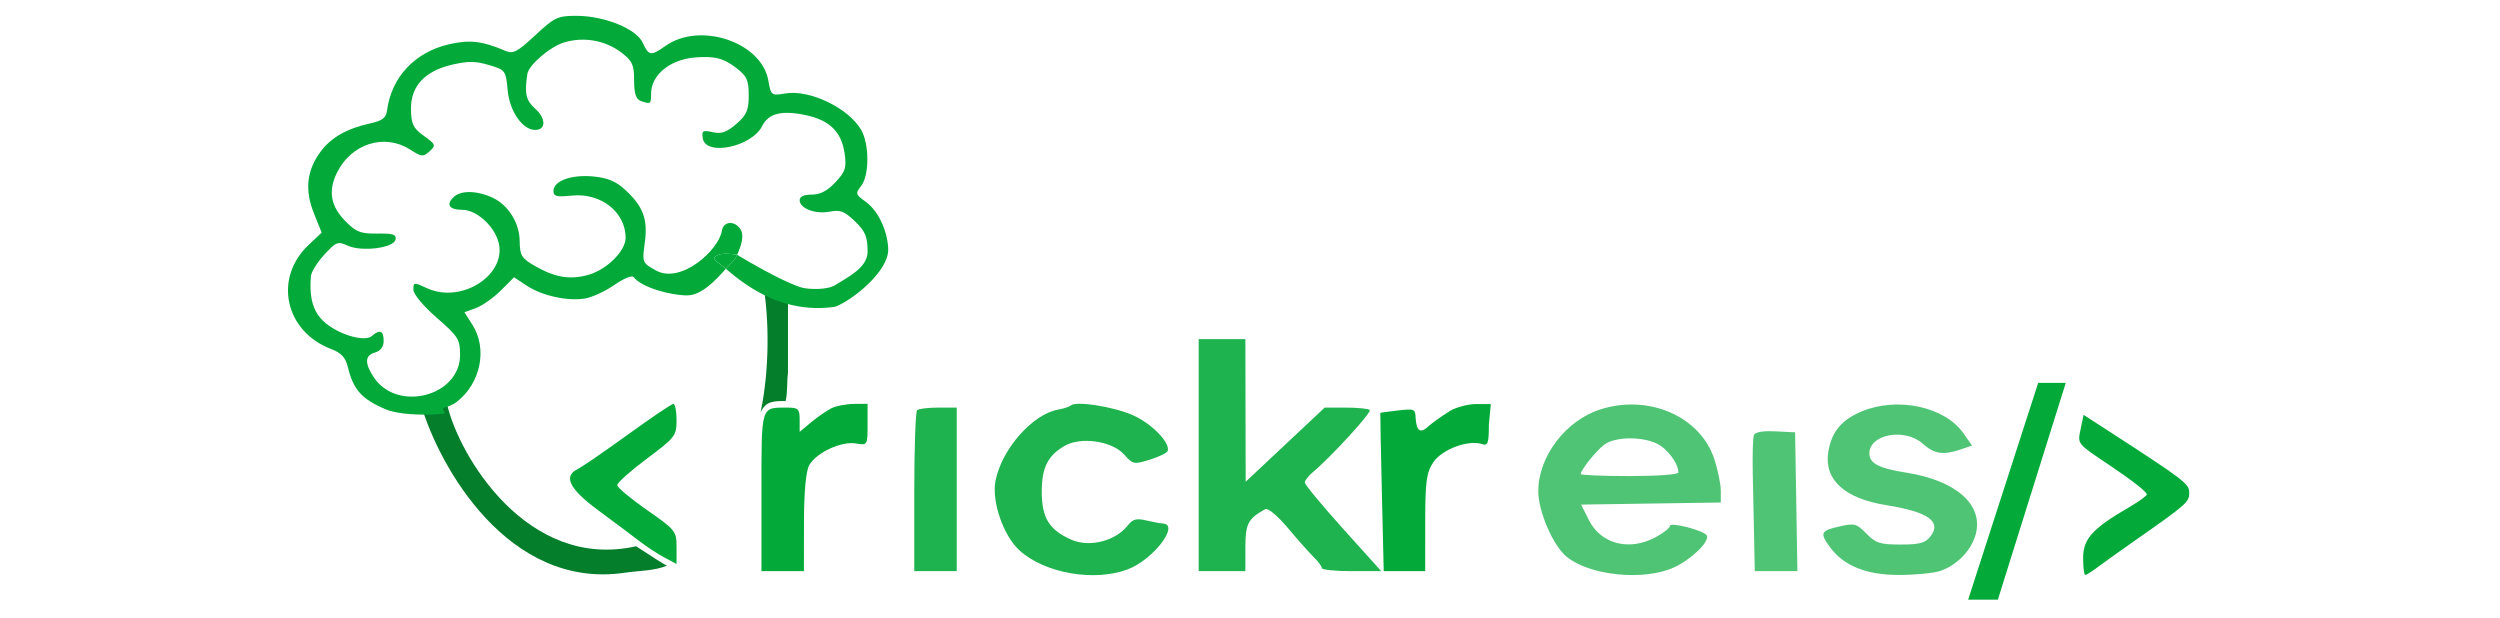
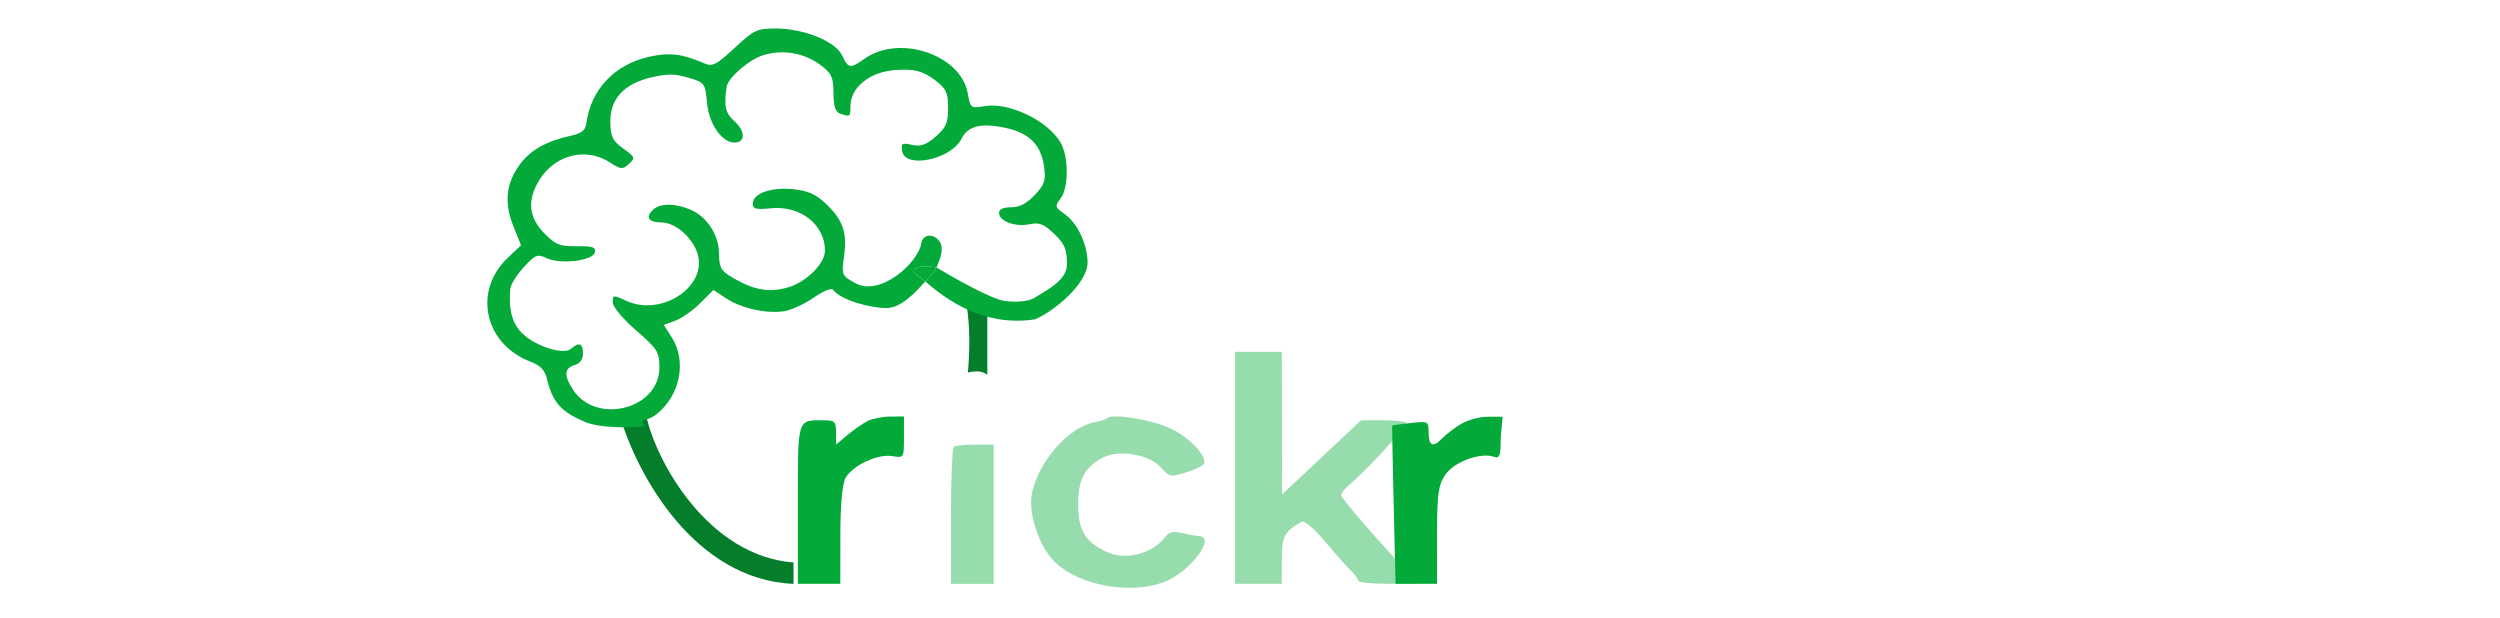
- <svg xmlns="http://www.w3.org/2000/svg" viewBox="0 0 1580 390" id="logo_rickreis" width="1580px" height="390px">
+ <svg xmlns="http://www.w3.org/2000/svg" viewBox="0 0 1580 390" id="vector" width="1580px" height="390px">
  <g id="cachos">
-     <path id="path" d="M 394.747 361.985 C 321.323 372.76 277.473 295.052 266 255.463 L 282.571 255.463 C 289.76 287.551 333.067 360.756 402 345.231 C 405.528 347.541 410.971 351.076 415.211 353.762 C 416.526 354.595 417.726 355.346 418.716 355.953 L 421.5 357.5 C 421.5 357.511 421.49 357.516 421.469 357.513 C 413.726 360.801 404.005 360.627 394.747 361.985 Z M 498 185.673 L 498 235.873 C 497.211 240.571 497.929 247.662 496.5 253.5 C 485.793 253 483.256 255.602 480.707 260.5 C 486.501 232.854 485.913 202.037 482.703 182 L 498 185.673 Z" fill="#057e2c" stroke-width="1" />
-     <path id="path_1" d="M 458.743 169.86 C 462.064 166.062 463.974 165.128 465.851 161.042 C 458.728 159.872 453.967 160.04 451.604 162.648 C 450.819 164.64 453.508 165.331 458.743 169.86 Z" fill="#03aa39" stroke-width="1" />
-     <path id="path_2" d="M 338.267 22.284 C 338.267 22.284 338.267 22.284 338.267 22.284 C 350.519 10.894 352.408 10 364.22 10 C 382.004 10 402.115 18.157 406.219 27.034 C 410.08 35.388 411.298 35.553 420.61 28.991 C 442.469 13.584 481.244 26.597 485.563 50.787 C 487.28 60.41 487.468 60.554 496.394 59.054 C 511.755 56.472 536.311 68.3 544.29 82.122 C 549.475 91.11 549.47 110.818 544.276 117.46 C 540.555 122.219 540.746 122.974 546.704 127.174 C 556.427 134.027 561.333 148.599 561.344 157.866 C 561.36 171.26 539.86 189.058 528.018 193.842 C 495.846 198.634 472.55 181.804 458.743 169.86 C 462.064 166.062 463.974 165.128 465.851 161.042 C 489.996 175.466 503.71 181.313 508.109 182.067 C 512.354 182.793 522.838 183.372 528.018 180.067 C 535.216 175.475 548.311 169.326 548.311 159.134 C 548.311 149.578 546.9 146.179 540.316 139.864 C 533.628 133.448 531.026 132.45 524.378 133.76 C 515.337 135.539 505.386 131.739 505.386 126.505 C 505.386 124.234 508.107 122.984 513.046 122.984 C 518.398 122.984 522.908 120.63 528.018 115.171 C 534.353 108.404 535.122 105.928 533.754 96.678 C 531.801 83.466 524.421 76.124 509.861 72.906 C 494.368 69.482 485.713 71.528 481.751 79.555 C 475.197 92.82 445.976 98.945 444.154 87.435 C 443.384 82.584 444.117 82.122 450.365 83.528 C 455.913 84.776 459.148 83.658 465.319 78.362 C 471.854 72.752 473.193 69.67 473.193 60.246 C 473.193 50.516 472.01 47.999 464.938 42.667 C 457.085 36.746 451.754 35.397 439.658 36.282 C 423.593 37.453 411.488 47.299 411.488 59.196 C 411.488 65.826 411.266 65.985 405.001 63.831 C 401.946 62.78 400.757 59.136 400.757 50.823 C 400.757 40.917 399.601 38.402 392.631 33.147 C 382.482 25.496 369.079 23.104 356.754 26.75 C 347.635 29.445 334.138 40.994 333.266 46.845 C 331.404 59.364 332.357 63.441 338.42 68.874 C 345.156 74.913 345.073 82.117 338.264 82.117 C 330.259 82.117 322.084 70.41 320.861 57.189 C 319.691 44.544 319.417 44.172 309.024 41.097 C 300.53 38.585 295.86 38.537 285.856 40.849 C 268.415 44.881 259.516 54.506 259.741 69.098 C 259.883 78.418 261.179 81.076 267.924 85.896 C 275.377 91.221 275.629 91.901 271.508 95.594 C 267.387 99.286 266.513 99.204 259.054 94.447 C 243.009 84.209 222.158 90.754 213.103 108.87 C 207.199 120.69 208.886 130.337 218.555 140.039 C 225.192 146.703 227.99 147.763 238.547 147.619 C 248.597 147.484 250.665 148.177 249.965 151.446 C 248.817 156.797 228.419 159.302 219.553 155.179 C 213.568 152.398 212.406 152.857 204.958 160.956 C 200.508 165.795 196.69 171.942 196.475 174.615 C 196.258 177.319 196.18 179.826 196.246 182.157 C 196.313 184.487 196.524 186.641 196.886 188.638 C 197.248 190.636 197.761 192.478 198.43 194.184 C 199.099 195.891 199.924 197.462 200.912 198.919 C 201.899 200.376 203.049 201.718 204.366 202.967 C 213.018 211.166 230.418 216.479 235.046 212.332 C 239.931 207.955 242.472 208.996 242.472 215.373 C 242.472 219.109 240.535 221.77 237.106 222.746 C 230.568 224.604 230.292 229.424 236.208 238.395 C 250.95 260.757 290.762 250.48 290.762 224.316 C 290.762 214.491 289.544 212.551 276.007 200.803 C 267.578 193.486 261.252 185.887 261.252 183.074 C 261.252 178.324 261.552 178.288 269.705 182.067 C 292.525 192.642 322.13 172.331 314.519 151.321 C 310.908 141.347 300.437 132.599 292.112 132.599 C 283.717 132.599 281.598 129.135 287.017 124.277 C 291.656 120.123 301.985 120.476 311.669 125.121 C 321.354 129.765 328.314 141.006 328.434 152.201 C 328.536 161.528 329.588 163.242 338.235 168.192 C 350.989 175.487 360.614 177.007 372.26 173.562 C 383.775 170.158 395.392 158.487 395.392 150.326 C 395.392 134.068 379.775 121.767 361.484 123.616 C 351.724 124.602 349.784 124.116 349.784 120.69 C 349.784 114.277 361.269 110.144 375.182 111.548 C 384.422 112.483 389.5 114.678 395.561 120.359 C 406.646 130.753 409.53 138.785 407.488 153.569 C 405.793 165.855 405.946 166.228 414.657 170.987 C 430.413 179.596 454.279 158.086 456.224 145.821 C 457.182 139.768 464.063 139.275 467.827 144.619 C 470.452 148.348 468.832 154.553 465.851 161.042 C 458.728 159.872 453.967 160.04 451.604 162.648 C 450.819 164.64 453.508 165.331 458.743 169.86 C 452.083 177.476 443.124 186.687 434.292 186.687 C 423.843 186.687 405.492 181.721 400.376 175.062 C 399.429 173.829 393.997 176.081 388.304 180.067 C 382.611 184.05 374.256 187.913 369.741 188.651 C 358.597 190.469 342.557 186.932 332.882 180.524 C 330.219 178.76 327.556 176.997 324.893 175.233 C 322.111 178.017 319.329 180.8 316.547 183.584 C 311.956 188.175 304.901 193.156 300.868 194.649 C 298.423 195.554 295.979 196.46 293.534 197.365 C 295.211 199.993 296.887 202.62 298.564 205.248 C 308.246 220.429 303.793 242.309 288.64 253.99 C 282.075 259.047 277.542 255.845 281.373 261.208 C 276.361 262.336 254.062 263.045 243.733 258.668 C 228.535 252.223 223.274 246.309 219.765 231.708 C 218.38 225.946 215.606 222.984 209.382 220.626 C 180.078 209.527 172.725 175.862 195.005 154.833 C 197.766 152.228 200.526 149.623 203.287 147.018 C 201.659 142.962 200.032 138.905 198.404 134.849 C 192.516 120.171 193.806 107.866 202.479 96.01 C 209.141 86.903 219.231 81.172 234.424 77.867 C 241.608 76.302 243.993 74.444 244.578 69.956 C 247.347 48.729 262.22 32.88 284.037 27.919 C 296.941 24.981 304.987 25.936 319.307 32.099 C 324.297 34.246 326.784 32.957 338.267 22.284" fill="#03aa39" stroke-width="1" />
+     <path id="path_1" d="M 611 193.673 L 624 199 L 624 237 C 620.8 233.8 614.46 234.667 611.689 235.5 C 613.077 219.974 612.906 205.571 611 193.673 Z M 392 263.463 L 408.571 263.463 C 414.847 291.476 447.15 351.208 501.5 355.5 L 501.5 369 C 438.848 366.413 402.502 299.703 392 263.463 Z" fill="#057e2c" stroke-width="1" />
+     <path id="path_2" d="M 584.743 177.86 C 588.064 174.062 589.974 173.128 591.851 169.042 C 584.728 167.872 579.967 168.04 577.604 170.648 C 576.819 172.64 579.508 173.331 584.743 177.86 Z" fill="#03aa39" stroke-width="1" />
+     <path id="path_3" d="M 464.267 30.284 C 452.784 40.957 450.297 42.246 445.307 40.099 C 430.987 33.935 422.941 32.981 410.037 35.919 C 388.22 40.88 373.347 56.729 370.578 77.956 C 369.993 82.444 367.608 84.302 360.424 85.867 C 345.231 89.172 335.141 94.903 328.479 104.009 C 319.806 115.866 318.516 128.171 324.404 142.849 C 326.032 146.905 327.659 150.962 329.287 155.018 C 326.526 157.623 323.766 160.228 321.005 162.833 C 315.435 168.09 311.717 174.137 309.731 180.424 C 307.745 186.711 307.491 193.237 308.849 199.453 C 310.208 205.669 313.178 211.575 317.64 216.621 C 322.102 221.666 328.056 225.851 335.382 228.626 C 341.606 230.984 344.38 233.946 345.765 239.708 C 349.274 254.309 354.535 260.223 369.733 266.668 C 380.062 271.045 402.361 270.336 407.373 269.208 C 403.542 263.845 408.075 267.047 414.64 261.99 C 429.793 250.309 434.246 228.429 424.564 213.248 C 422.887 210.62 421.211 207.993 419.534 205.365 C 421.979 204.46 424.423 203.554 426.868 202.649 C 430.901 201.156 437.956 196.175 442.547 191.584 C 445.329 188.8 448.111 186.017 450.893 183.233 C 453.556 184.997 456.219 186.76 458.882 188.524 C 468.557 194.932 484.597 198.469 495.741 196.651 C 500.256 195.913 508.611 192.05 514.304 188.067 C 519.997 184.081 525.429 181.829 526.376 183.062 C 531.492 189.721 549.843 194.687 560.292 194.687 C 569.124 194.687 578.083 185.476 584.743 177.86 C 579.508 173.331 576.819 172.64 577.604 170.648 C 579.967 168.04 584.728 167.872 591.851 169.042 C 594.832 162.553 596.452 156.348 593.827 152.619 C 590.063 147.275 583.182 147.768 582.224 153.821 C 580.279 166.086 556.413 187.596 540.657 178.987 C 531.946 174.228 531.793 173.855 533.488 161.569 C 535.53 146.785 532.646 138.753 521.561 128.359 C 515.5 122.678 510.422 120.483 501.182 119.548 C 487.269 118.144 475.784 122.277 475.784 128.69 C 475.784 132.116 477.724 132.602 487.484 131.616 C 505.775 129.767 521.392 142.068 521.392 158.326 C 521.392 166.487 509.775 178.158 498.26 181.562 C 492.437 183.285 487.119 183.766 481.663 182.905 C 476.207 182.043 470.612 179.839 464.235 176.192 C 455.588 171.242 454.536 169.528 454.434 160.201 C 454.314 149.006 447.354 137.765 437.669 133.121 C 427.985 128.476 417.656 128.123 413.017 132.277 C 407.598 137.135 409.717 140.599 418.112 140.599 C 426.437 140.599 436.908 149.347 440.519 159.321 C 448.13 180.331 418.525 200.642 395.705 190.067 C 387.552 186.288 387.252 186.324 387.252 191.074 C 387.252 193.887 393.578 201.486 402.007 208.803 C 415.544 220.551 416.762 222.491 416.762 232.316 C 416.762 258.48 376.95 268.757 362.208 246.395 C 356.292 237.424 356.568 232.604 363.106 230.746 C 366.535 229.77 368.472 227.109 368.472 223.373 C 368.472 216.996 365.931 215.955 361.046 220.332 C 356.418 224.479 339.018 219.166 330.366 210.967 C 323.779 204.724 321.389 196.137 322.475 182.615 C 322.69 179.942 326.508 173.795 330.958 168.956 C 338.406 160.857 339.568 160.398 345.553 163.179 C 354.419 167.302 374.817 164.797 375.965 159.446 C 376.665 156.177 374.597 155.484 364.547 155.619 C 353.99 155.763 351.192 154.703 344.555 148.039 C 334.886 138.337 333.199 128.69 339.103 116.87 C 348.158 98.754 369.009 92.209 385.054 102.447 C 392.513 107.204 393.387 107.286 397.508 103.594 C 401.629 99.901 401.377 99.221 393.924 93.896 C 387.179 89.076 385.883 86.418 385.741 77.098 C 385.516 62.506 394.415 52.881 411.856 48.849 C 421.86 46.537 426.53 46.585 435.024 49.097 C 445.417 52.172 445.691 52.544 446.861 65.189 C 448.084 78.41 456.259 90.117 464.264 90.117 C 471.073 90.117 471.156 82.913 464.42 76.874 C 458.357 71.441 457.404 67.364 459.266 54.845 C 460.138 48.994 473.635 37.445 482.754 34.75 C 495.079 31.104 508.482 33.496 518.631 41.147 C 525.601 46.402 526.757 48.917 526.757 58.823 C 526.757 67.136 527.946 70.78 531.001 71.831 C 537.266 73.985 537.488 73.826 537.488 67.196 C 537.488 55.299 549.593 45.453 565.658 44.282 C 577.754 43.397 583.085 44.746 590.938 50.667 C 598.01 55.999 599.193 58.516 599.193 68.246 C 599.193 77.67 597.854 80.752 591.319 86.362 C 585.148 91.658 581.913 92.776 576.365 91.528 C 570.117 90.122 569.384 90.584 570.154 95.435 C 571.976 106.945 601.197 100.819 607.751 87.555 C 611.713 79.528 620.368 77.482 635.861 80.906 C 650.421 84.124 657.801 91.466 659.754 104.678 C 661.122 113.928 660.353 116.404 654.018 123.171 C 648.908 128.63 644.398 130.984 639.046 130.984 C 634.107 130.984 631.386 132.234 631.386 134.505 C 631.386 139.739 641.337 143.539 650.378 141.76 C 657.026 140.45 659.628 141.448 666.316 147.864 C 672.9 154.179 674.311 157.578 674.311 167.134 C 674.311 177.326 661.216 183.475 654.018 188.067 C 648.838 191.372 638.354 190.793 634.109 190.067 C 629.71 189.313 615.996 183.466 591.851 169.042 C 589.974 173.128 588.064 174.062 584.743 177.86 C 598.55 189.804 621.846 206.634 654.018 201.842 C 665.86 197.058 687.36 179.26 687.344 165.866 C 687.333 156.599 682.427 142.027 672.704 135.174 C 666.746 130.974 666.555 130.219 670.276 125.46 C 675.47 118.818 675.475 99.11 670.29 90.122 C 662.311 76.3 637.755 64.472 622.394 67.054 C 613.468 68.554 613.28 68.41 611.563 58.787 C 607.244 34.597 568.469 21.584 546.61 36.991 C 537.298 43.553 536.08 43.388 532.219 35.034 C 528.115 26.157 508.004 18 490.22 18 C 478.408 18 476.519 18.894 464.267 30.284 C 464.267 30.284 464.267 30.284 464.267 30.284" fill="#03aa39" stroke-width="1" />
  </g>
  <g id="eis">
-     <path id="path_5" d="M 1011.43 258.73 C 989.519 265.728 972.193 288.541 972.193 310.39 C 972.193 323.326 981.559 344.922 990.211 351.939 C 1004.92 363.865 1039.06 367.243 1057.9 358.634 C 1068.77 353.663 1080.27 342.6 1078.77 338.557 C 1077.6 335.427 1055.36 329.59 1055.36 332.412 C 1055.36 333.614 1051.44 336.742 1046.64 339.362 C 1029.83 348.547 1011.81 343.975 1004.11 328.566 L 999.274 318.902 L 1043.41 318.244 L 1087.55 317.585 L 1087.55 310.2 C 1087.55 306.138 1085.72 297.161 1083.48 290.25 C 1074.71 263.225 1042.07 248.944 1011.43 258.73 Z M 1176.97 259.857 C 1163.84 265.197 1157.36 273.053 1155.43 285.966 C 1152.83 303.296 1165.82 315.058 1192.18 319.26 C 1218.62 323.477 1227.34 329.669 1220.01 339.037 C 1216.76 343.196 1213.27 344.143 1201.18 344.143 C 1188.19 344.143 1185.49 343.278 1179.58 337.251 C 1173.32 330.852 1172.09 330.53 1162.39 332.737 C 1150.68 335.4 1150.01 336.859 1156.45 345.677 C 1165.16 357.581 1179.42 363.375 1200 363.375 C 1210.27 363.375 1222.06 362.233 1226.21 360.836 C 1236.89 357.247 1246.14 347.59 1248.75 337.311 C 1253.44 318.859 1236.14 303.666 1204.8 298.721 C 1187.41 295.976 1181.45 292.866 1181.45 286.529 C 1181.45 274.363 1203.93 270.312 1215.23 280.44 C 1222.5 286.952 1228.13 287.793 1239.2 284.022 L 1246.33 281.594 L 1240.86 273.805 C 1229.12 257.103 1199.59 250.655 1176.97 259.857 Z M 1108.44 275.021 C 1107.81 276.68 1107.5 287.772 1107.75 299.671 C 1108.01 311.57 1108.39 330.229 1108.62 341.138 L 1109.02 360.971 L 1135.96 360.971 L 1135.24 317.099 L 1134.5 273.228 L 1122.05 272.617 C 1113.95 272.218 1109.2 273.057 1108.44 275.021 Z M 1013.78 281.12 C 1008.51 285.166 999.021 297.048 999.021 299.587 C 999.021 300.294 1012.9 300.873 1029.87 300.873 C 1047.64 300.873 1060.73 299.902 1060.73 298.582 C 1060.73 292.786 1053.63 283.368 1046.92 280.259 C 1036.94 275.632 1020.35 276.062 1013.78 281.12 Z" fill="#03aa39" fill-opacity="0.694" stroke-width="1" fill-rule="evenodd" />
-     <path id="path_6" d="M 1122.58 230.844 C 1119.18 230.844 1115.866 231.81 1113.115 233.604 C 1110.365 235.398 1108.317 237.929 1107.266 240.831 C 1106.215 243.734 1106.215 246.862 1107.266 249.765 C 1108.317 252.667 1110.365 255.198 1113.115 256.992 C 1115.866 258.786 1119.18 259.752 1122.58 259.752 C 1126.849 259.752 1130.947 258.228 1133.966 255.519 C 1136.984 252.809 1138.682 249.13 1138.682 245.298 C 1138.682 241.466 1136.984 237.787 1133.966 235.077 C 1130.947 232.368 1126.849 230.844 1122.58 230.844 Z" fill="#099c41" fill-opacity="0" stroke-width="1" />
+     <path id="path_4" d="M 1034.43 266.73 C 1012.52 273.728 995.193 296.541 995.193 318.39 C 995.193 331.326 1004.56 352.922 1013.21 359.939 C 1027.92 371.865 1062.06 375.243 1080.9 366.634 C 1091.77 361.663 1103.27 350.6 1101.77 346.557 C 1100.6 343.427 1078.36 337.59 1078.36 340.412 C 1078.36 341.614 1074.44 344.742 1069.64 347.362 C 1052.83 356.547 1034.81 351.975 1027.11 336.566 L 1022.27 326.902 L 1066.41 326.244 L 1110.55 325.585 L 1110.55 318.2 C 1110.55 314.138 1108.72 305.161 1106.48 298.25 C 1097.71 271.225 1065.07 256.944 1034.43 266.73 Z M 1199.97 267.857 C 1186.84 273.197 1180.36 281.053 1178.43 293.966 C 1175.83 311.296 1188.82 323.058 1215.18 327.26 C 1241.62 331.477 1250.34 337.669 1243.01 347.037 C 1239.76 351.196 1236.27 352.143 1224.18 352.143 C 1211.19 352.143 1208.49 351.278 1202.58 345.251 C 1196.32 338.852 1195.09 338.53 1185.39 340.737 C 1173.68 343.4 1173.01 344.859 1179.45 353.677 C 1188.16 365.581 1202.42 371.375 1223 371.375 C 1233.27 371.375 1245.06 370.233 1249.21 368.836 C 1259.89 365.247 1269.14 355.59 1271.75 345.311 C 1276.44 326.859 1259.14 311.666 1227.8 306.721 C 1210.41 303.976 1204.45 300.866 1204.45 294.529 C 1204.45 282.363 1226.93 278.312 1238.23 288.44 C 1245.5 294.952 1251.13 295.793 1262.2 292.022 L 1269.33 289.594 L 1263.86 281.805 C 1252.12 265.103 1222.59 258.655 1199.97 267.857 Z M 1131.44 283.021 C 1130.81 284.68 1130.5 295.772 1130.75 307.671 C 1131.01 319.57 1131.39 338.229 1131.62 349.138 L 1132.02 368.971 L 1158.96 368.971 L 1158.24 325.099 L 1157.5 281.228 L 1145.05 280.617 C 1136.95 280.218 1132.2 281.057 1131.44 283.021 Z M 1036.78 289.12 C 1031.51 293.166 1022.02 305.048 1022.02 307.587 C 1022.02 308.294 1035.9 308.873 1052.87 308.873 C 1070.64 308.873 1083.73 307.902 1083.73 306.582 C 1083.73 300.786 1076.63 291.368 1069.92 288.259 C 1059.94 283.632 1043.35 284.062 1036.78 289.12 Z" fill="#03aa39" fill-opacity="0" stroke-width="1" fill-rule="evenodd" />
+     <path id="path_5" d="M 1139.1 -260 C 1134.831 -260 1130.733 -258.476 1127.714 -255.767 C 1124.696 -253.057 1122.998 -249.378 1122.998 -245.546 C 1122.998 -241.714 1124.696 -238.035 1127.714 -235.3" fill="#099c41" stroke-width="1" />
  </g>
  <g id="ick">
-     <path id="path_7" d="M 757.569 287.651 L 757.569 360.971 L 787.08 360.971 L 787.08 345.879 C 787.08 331.008 788.744 327.814 799.638 321.78 C 801.326 320.847 807.51 326.027 814.166 333.951 C 820.543 341.54 827.923 349.845 830.566 352.41 C 833.208 354.973 835.371 357.947 835.371 359.021 C 835.371 360.093 843.827 360.971 854.161 360.971 L 872.951 360.971 L 848.795 334.145 C 835.51 319.393 824.639 306.267 824.639 304.979 C 824.639 303.693 826.753 300.887 829.334 298.748 C 840.886 289.171 867.194 260.478 865.673 259.112 C 864.745 258.283 857.957 257.603 850.59 257.603 L 837.192 257.603 L 812.226 281.041 L 787.263 304.479 L 787.171 259.406 L 787.08 214.332 L 757.569 214.332 L 757.569 287.651 Z M 676.777 256.244 C 675.87 257.074 672.321 258.237 668.889 258.831 C 652.68 261.627 633.189 283.673 629.187 303.734 C 626.576 316.813 634.067 338.564 644.406 347.932 C 660.28 362.312 691.484 367.783 712.587 359.882 C 728.92 353.766 746.1 331.225 734.728 330.83 C 733.274 330.78 728.617 329.915 724.381 328.907 C 718.234 327.448 715.903 328.071 712.842 331.987 C 705.051 341.951 688.549 346.155 677.085 341.095 C 662.896 334.831 658.274 327.148 658.4 310.046 C 658.51 295.428 662.276 287.981 672.643 281.887 C 683.025 275.786 702.83 278.651 710.599 287.38 C 716.05 293.505 716.646 293.62 726.704 290.5 C 732.448 288.719 737.51 286.267 737.958 285.053 C 739.839 279.933 727.737 267.509 715.849 262.35 C 703.339 256.925 680.018 253.278 676.777 256.244 Z M 579.611 259.206 C 578.627 260.086 577.822 283.344 577.822 310.89 L 577.822 360.971 L 604.65 360.971 L 604.65 257.603 L 593.025 257.603 C 586.63 257.603 580.593 258.324 579.611 259.206 Z" fill="#03aa39" fill-opacity="0.889" stroke-width="1" fill-rule="evenodd" />
-     <path id="path_8" d="M 594 217 C 589.758 217 585.686 218.529 582.686 221.247 C 579.687 223.965 578 227.656 578 231.5 C 578 235.344 579.687 239.035 582.686 241.753 C 585.686 244.471 589.758 246 594 246 C 598.242 246 602.314 244.471 605.314 241.753 C 608.313 239.035 610 235.344 610 231.5 C 610 227.656 608.313 223.965 605.314 221.247 C 602.314 218.529 598.242 217 594 217 Z" fill="#099c41" fill-opacity="0" stroke-width="1" />
+     <path id="path_6" d="M 780.569 295.651 L 780.569 368.971 L 810.08 368.971 L 810.08 353.879 C 810.08 339.008 811.744 335.814 822.638 329.78 C 824.326 328.847 830.51 334.027 837.166 341.951 C 843.543 349.54 850.923 357.845 853.566 360.41 C 856.208 362.973 858.371 365.947 858.371 367.021 C 858.371 368.093 866.827 368.971 877.161 368.971 L 895.951 368.971 L 871.795 342.145 C 858.51 327.393 847.639 314.267 847.639 312.979 C 847.639 311.693 849.753 308.887 852.334 306.748 C 863.886 297.171 890.194 268.478 888.673 267.112 C 887.745 266.283 880.957 265.603 873.59 265.603 L 860.192 265.603 L 835.226 289.041 L 810.263 312.479 L 810.171 267.406 L 810.08 222.332 L 780.569 222.332 L 780.569 295.651 Z M 699.777 264.244 C 698.87 265.074 695.321 266.237 691.889 266.831 C 675.68 269.627 656.189 291.673 652.187 311.734 C 649.576 324.813 657.067 346.564 667.406 355.932 C 683.28 370.312 714.484 375.783 735.587 367.882 C 751.92 361.766 769.1 339.225 757.728 338.83 C 756.274 338.78 751.617 337.915 747.38 336.907 C 741.234 335.448 738.903 336.071 735.842 339.987 C 728.051 349.951 711.549 354.155 700.085 349.095 C 685.896 342.831 681.274 335.148 681.4 318.046 C 681.51 303.428 685.276 295.981 695.643 289.887 C 706.025 283.786 725.83 286.651 733.599 295.38 C 739.05 301.505 739.646 301.62 749.704 298.5 C 755.448 296.719 760.51 294.267 760.958 293.053 C 762.839 287.933 750.737 275.509 738.849 270.35 C 726.339 264.925 703.018 261.278 699.777 264.244 Z M 602.801 282.365 C 601.81 283.114 601 302.914 601 326.365 L 601 369 L 628 369 L 628 281 L 616.301 281 C 609.864 281 603.789 281.614 602.801 282.365 Z" fill="#03aa39" fill-opacity="0.412" stroke-width="1" fill-rule="evenodd" />
+     <path id="path_7" d="M 614 239 C 609.758 239 605.686 240.529 602.686 243.247 C 599.687 245.965 598 249.656 598 253.5 C 598 257.344 599.687 261.035 602.686 263.753 C 605.686 266.471 609.758 268 614 268 C 618.242 268 622.314 266.471 625.314 263.753 C 628.313 261.035 630 257.344 630 253.5 C 630 249.656 628.313 245.965 625.314 243.247 C 622.314 240.529 618.242 239 614 239 Z" fill="#099c41" fill-opacity="0" stroke-width="1" />
  </g>
-   <g id="barra" transform="translate(-15.38798 0)">
-     <path id="path_3" d="M 1330.35 271.134 C 1328.34 280.711 1327.91 280.161 1348.06 293.661 C 1363.06 303.712 1372.17 310.832 1372.17 312.505 C 1372.16 313.38 1367.03 317.068 1360.76 320.703 C 1337.93 333.941 1331.93 340.561 1331.93 352.523 C 1331.93 358.492 1332.53 363.375 1333.25 363.375 C 1333.98 363.375 1337.3 361.312 1340.63 358.793 C 1343.96 356.273 1354.53 348.72 1364.12 342.009 C 1397.53 318.631 1399 317.342 1399 311.457 C 1399 305.722 1396.27 303.64 1346.16 271.214 L 1332.22 262.192 L 1330.35 271.134 Z" fill="#03aa39" stroke-width="1" fill-rule="evenodd" />
-     <path id="path_4" d="M 1303.52 241.977 L 1259.25 379 L 1278.03 379 L 1320.96 241.977 L 1303.52 241.977 Z" fill="#03aa39" stroke-width="1" />
-   </g>
-   <path id="r" d="M 903.354 268.888 C 897.836 274.213 895.335 272.886 894.683 264.328 C 894.497 258.382 893.94 258.224 883.476 259.424 C 877.454 260.115 872.464 260.794 872.36 260.939 C 872.253 261.086 872.693 283.654 873.339 311.09 L 874.514 360.971 L 900.725 360.971 L 900.736 330.321 C 900.744 304.171 901.514 298.541 905.978 291.981 C 911.47 283.909 928.168 277.755 936.656 280.673 C 940.299 281.928 940.967 280.069 940.967 268.677 L 942.188 255.374 L 932.248 255.374 C 927.451 255.47 920.232 257.444 916.203 259.761 C 915.964 259.898 915.634 260.15 915.47 260.319 C 911.334 262.856 905.951 266.751 903.354 268.888" fill="#03aa39" stroke-width="1" fill-rule="evenodd" />
-   <path id="r_1" d="M 525.507 257.997 C 522.556 259.456 516.82 263.413 512.764 266.788 L 505.386 272.925 L 505.386 265.264 C 505.386 258.401 504.571 257.603 497.558 257.603 C 480.678 257.603 481.241 255.766 481.241 310.746 L 481.241 360.971 L 508.069 360.971 L 508.109 330.321 C 508.133 310.77 509.349 297.587 511.463 293.918 C 516.021 286.002 531.758 278.716 540.933 280.271 C 548.252 281.512 548.311 281.418 548.311 268.36 L 548.311 255.199 L 539.592 255.271 C 534.798 255.312 528.458 256.538 525.507 257.997 Z M 396.733 274.714 C 381.978 285.389 367.794 295.14 365.21 296.38 C 355.734 300.938 359.745 309.015 378.259 322.657 C 388.016 329.847 399.687 338.578 404.188 342.057 C 408.693 345.538 415.8 350.196 419.982 352.41 L 427.585 356.434 L 427.585 345.901 C 427.585 335.708 426.973 334.939 408.87 322.325 C 398.576 315.155 390.125 308.075 390.09 306.594 C 390.055 305.113 398.477 297.596 408.806 289.887 C 426.719 276.517 427.585 275.392 427.585 265.533 C 427.585 259.85 426.678 255.223 425.573 255.252 C 424.468 255.28 411.488 264.038 396.733 274.714 Z" fill="#03aa39" stroke-width="1" fill-rule="evenodd" />
+   <path id="r2" d="M 923.682 267.761 C 919.655 270.076 914.099 274.305 911.338 277.156 C 905.471 283.218 902.839 281.819 902.839 272.641 C 902.839 266.297 902.428 266.107 891.437 267.365 C 885.167 268.081 879.946 268.79 879.839 268.939 C 879.732 269.086 880.172 291.654 880.818 319.09 L 881.993 368.971 L 908.204 368.971 L 908.215 338.321 C 908.223 312.171 908.993 306.541 913.457 299.981 C 918.949 291.909 935.647 285.755 944.135 288.673 C 947.778 289.928 948.446 288.069 948.446 276.677 L 949.667 263.374 L 939.727 263.374 C 934.93 263.47 927.711 265.444 923.682 267.761 Z" fill="#03aa39" stroke-width="1" fill-rule="evenodd" />
+   <path id="r1" d="M 548.507 265.997 C 545.556 267.456 539.82 271.413 535.764 274.788 L 528.386 280.925 L 528.386 273.264 C 528.386 266.401 527.571 265.603 520.558 265.603 C 503.678 265.603 504.241 263.766 504.241 318.746 L 504.241 368.971 L 531.069 368.971 L 531.109 338.321 C 531.133 318.77 532.349 305.587 534.463 301.918 C 539.021 294.002 554.758 286.716 563.933 288.271 C 571.252 289.512 571.311 289.418 571.311 276.36 L 571.311 263.199 L 562.592 263.271 C 557.798 263.312 551.458 264.538 548.507 265.997 Z" fill="#03aa39" stroke-width="1" fill-rule="evenodd" />
</svg>
